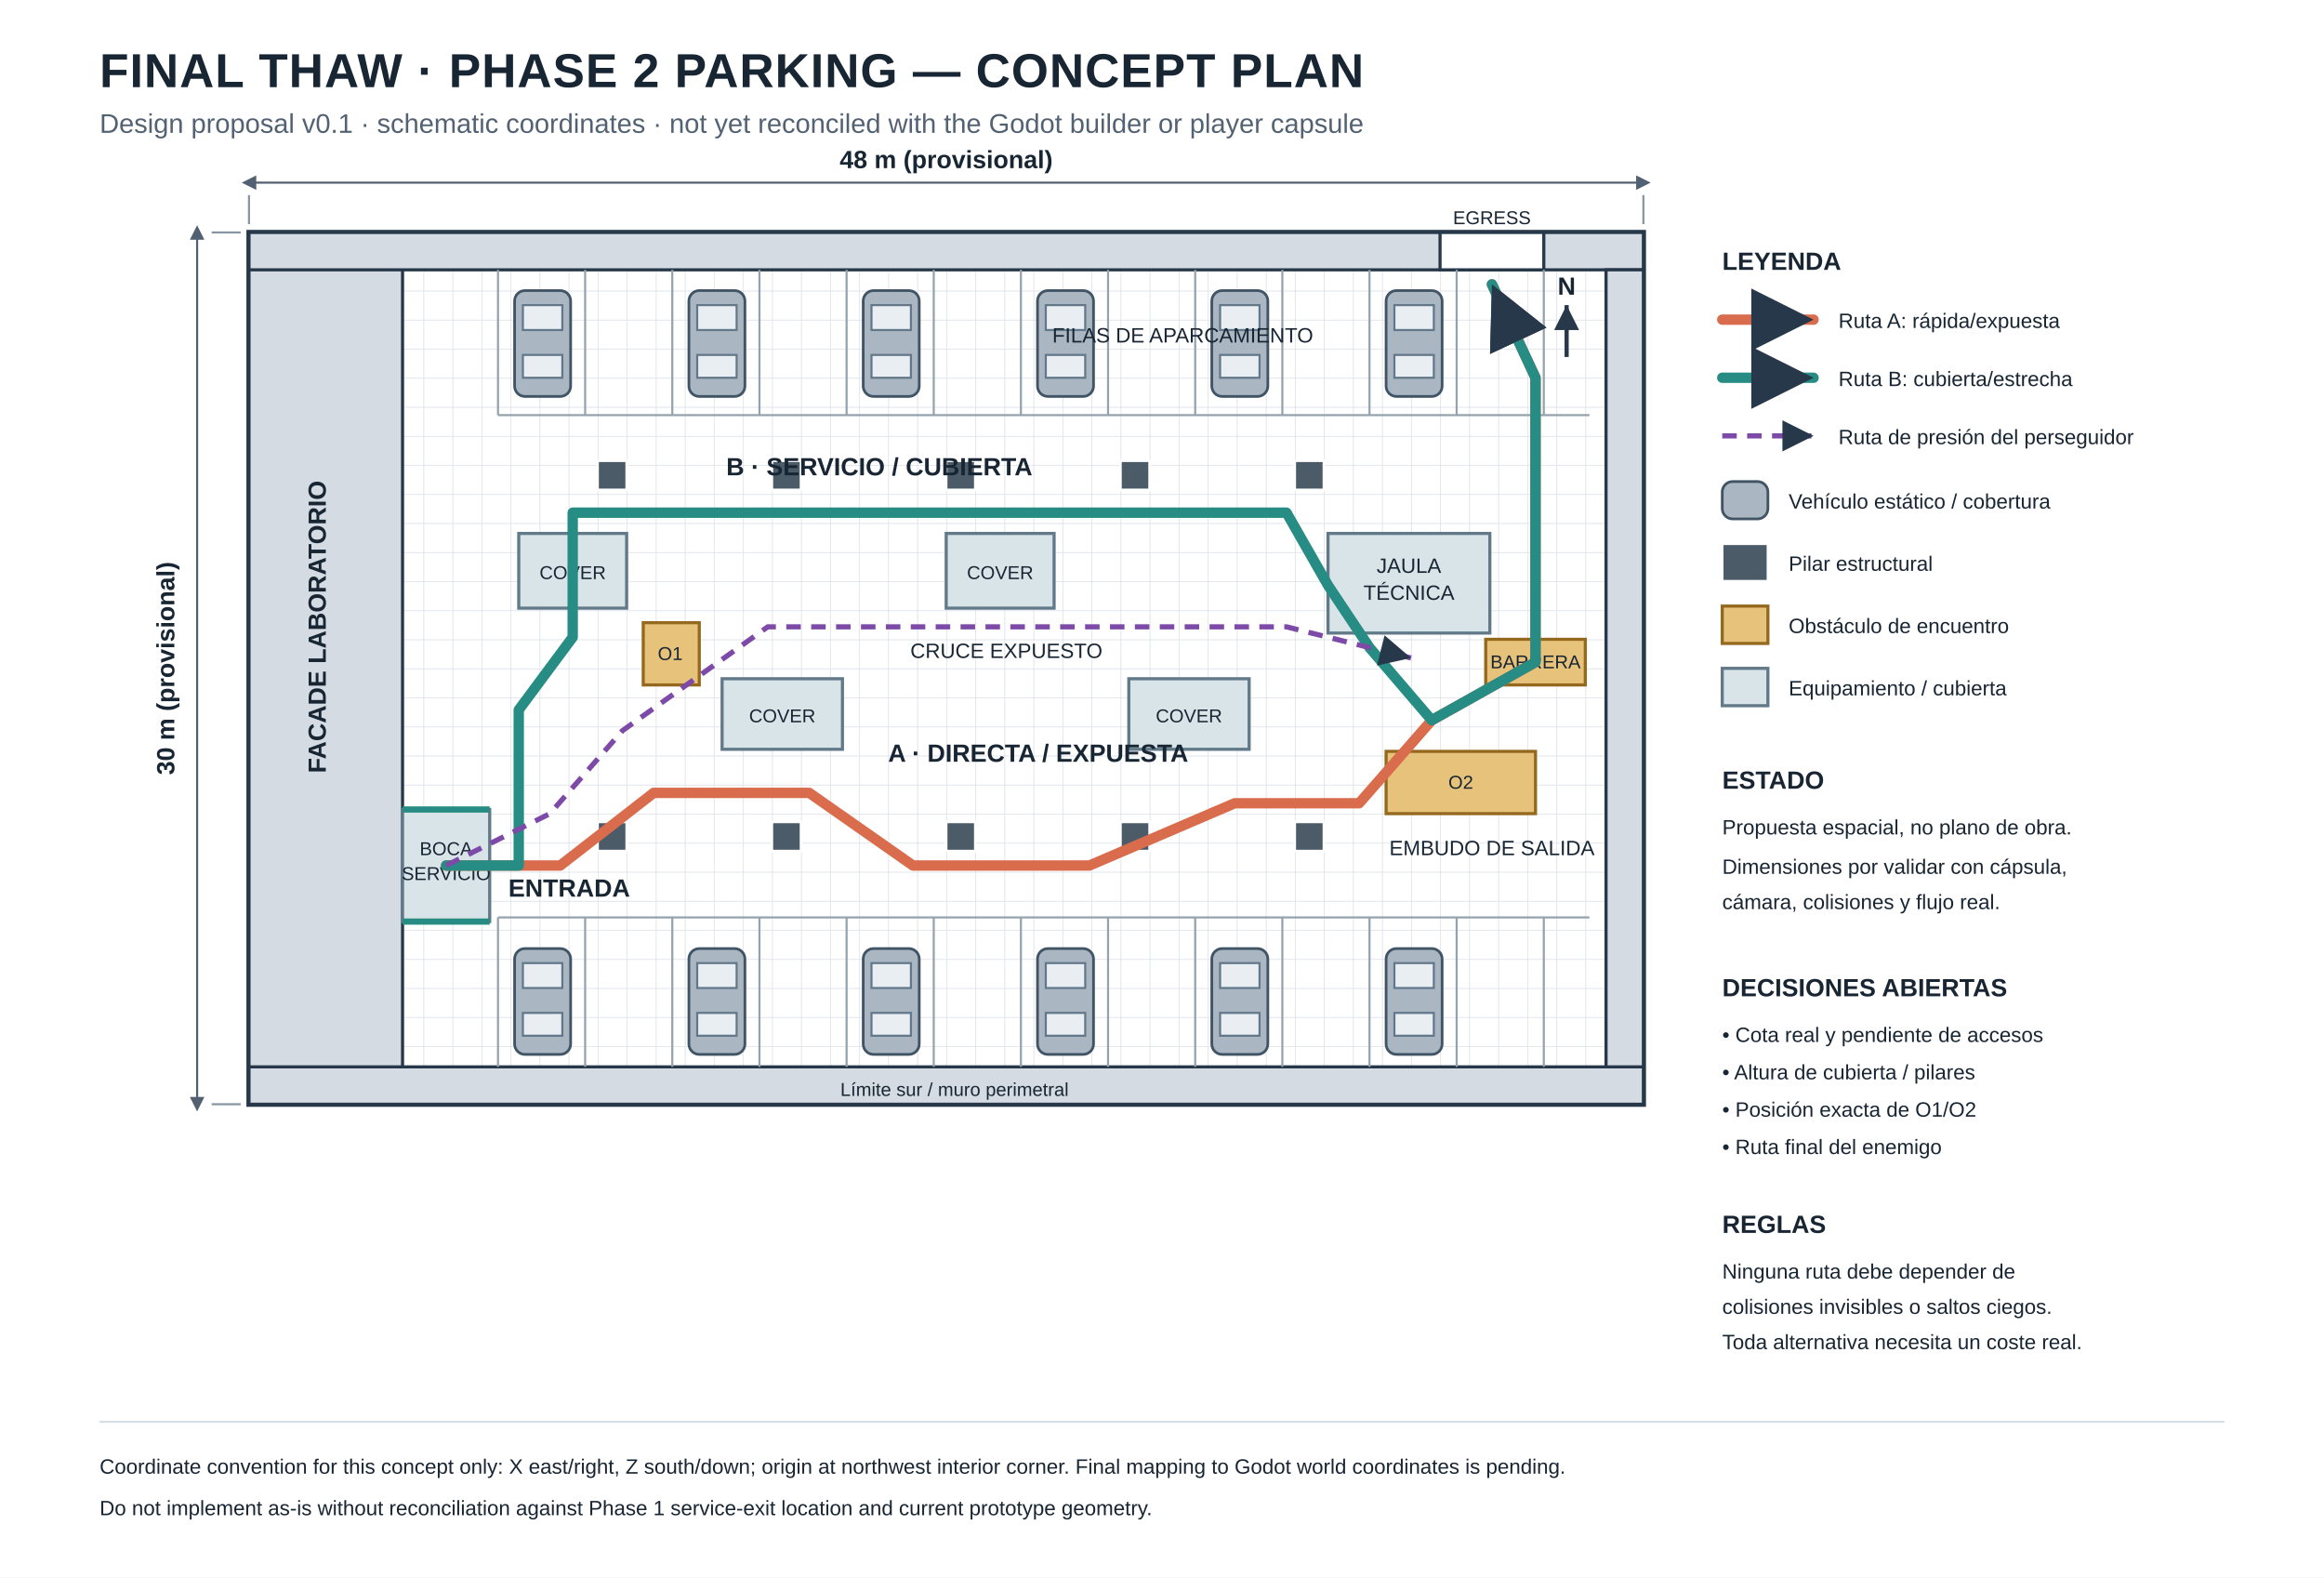
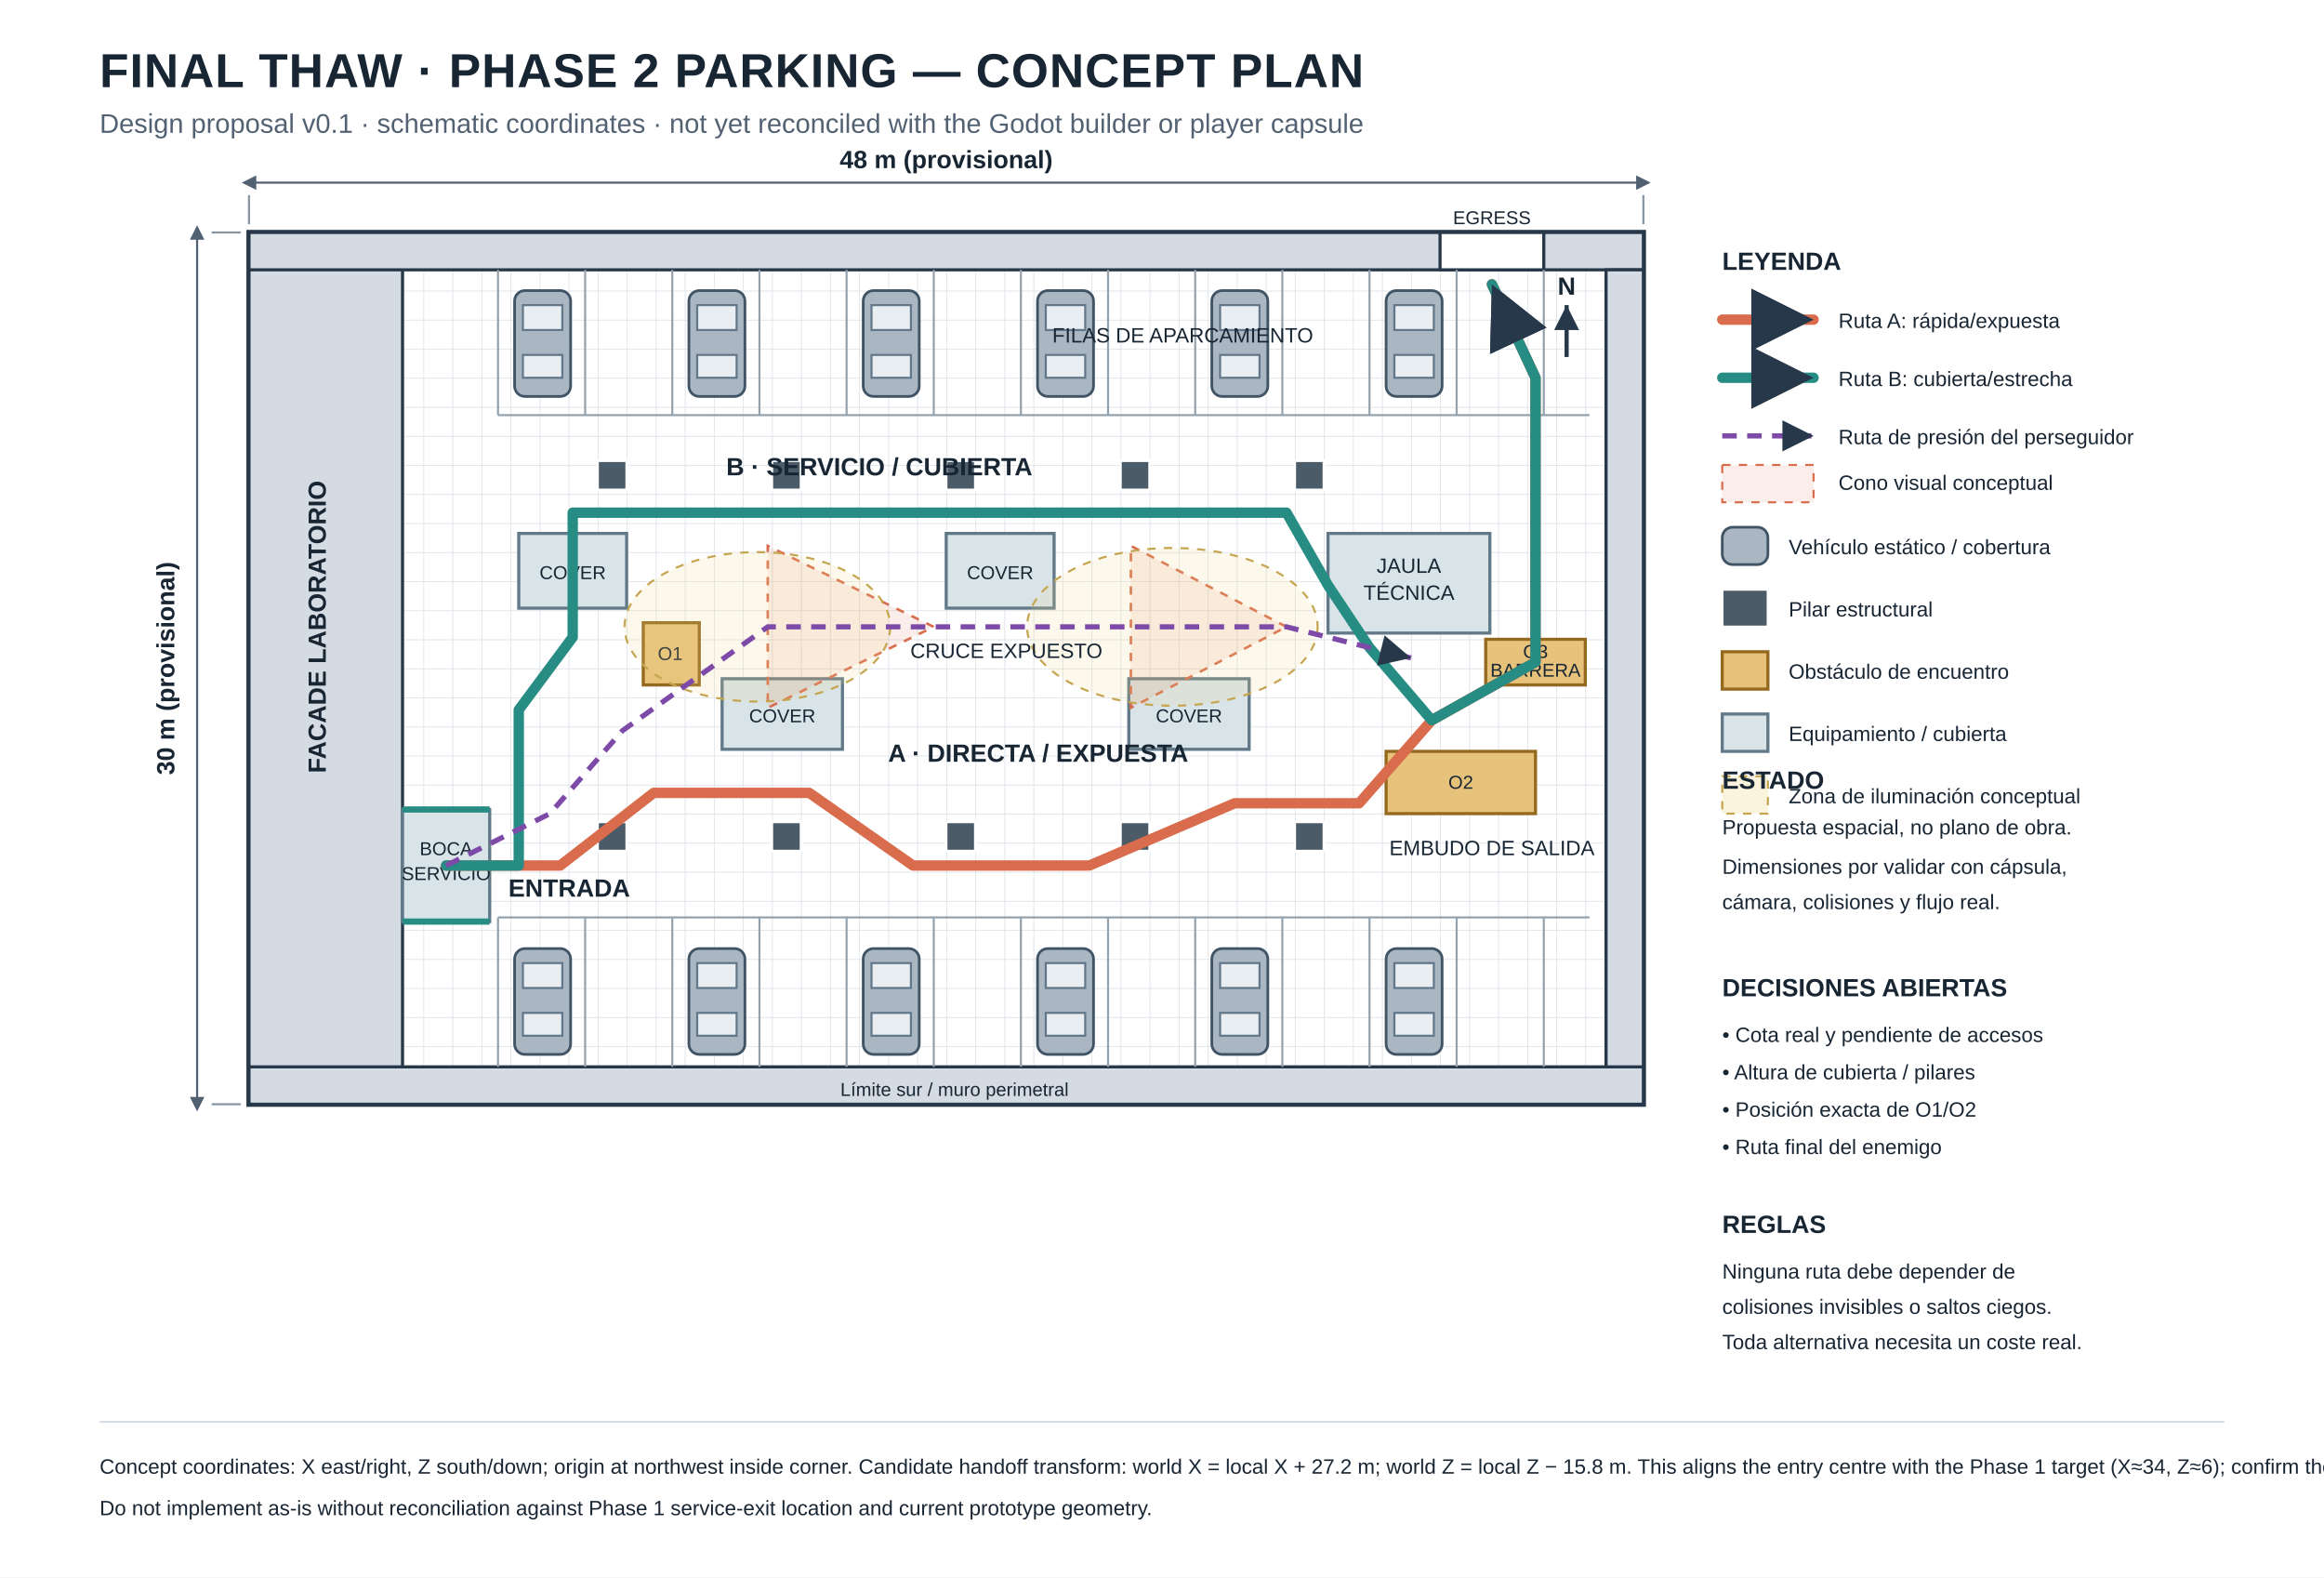
<svg xmlns="http://www.w3.org/2000/svg" width="1120" height="760" viewBox="0 0 1120 760">
  <defs>
    <pattern id="grid" width="14" height="14" patternUnits="userSpaceOnUse">
      <path d="M14 0H0V14" fill="none" stroke="#dce2e8" stroke-width="0.7" />
    </pattern>
    <marker id="arrow" markerWidth="8" markerHeight="8" refX="6" refY="3" orient="auto">
      <path d="M0,0 L6,3 L0,6 Z" fill="#263849" />
    </marker>
    <marker id="dim" markerWidth="7" markerHeight="7" refX="3.5" refY="3.5" orient="auto-start-reverse">
      <path d="M0,0 L7,3.5 L0,7 Z" fill="#526171" />
    </marker>
    <style>
      text{font-family:Arial,Helvetica,sans-serif;fill:#182533}
      .title{font-size:23px;font-weight:700;letter-spacing:.5px}
      .subtitle{font-size:13px;fill:#536273}
      .label{font-size:12px;font-weight:600}
      .small{font-size:10px}
      .tiny{font-size:9px}
      .boundary{fill:#f5f6f7;stroke:#263849;stroke-width:3}
      .wall{fill:#d4dbe2;stroke:#263849;stroke-width:1.5}
      .service{fill:#d9e4e9;stroke:#617988;stroke-width:1.5}
      .car{fill:#aab7c2;stroke:#405465;stroke-width:1.3;rx:5}
      .carGlass{fill:#e8eef2;stroke:#627789;stroke-width:1}
      .column{fill:#4b5b68;stroke:#fff;stroke-width:1.2}
      .obstacle{fill:#e7c27a;stroke:#94691e;stroke-width:1.5}
      .routeA{fill:none;stroke:#d96c4c;stroke-width:5;stroke-linecap:round;stroke-linejoin:round;marker-end:url(#arrow)}
      .routeB{fill:none;stroke:#278c83;stroke-width:5;stroke-linecap:round;stroke-linejoin:round;marker-end:url(#arrow)}
      .threat{fill:none;stroke:#7d4aa8;stroke-width:2.5;stroke-dasharray:7 5;marker-end:url(#arrow)}
      .dimline{stroke:#526171;stroke-width:1;marker-start:url(#dim);marker-end:url(#dim)}
      .thin{stroke:#8795a3;stroke-width:1;fill:none}
    </style>
  </defs>
  <rect width="1120" height="760" fill="#ffffff" />
  <text x="48" y="42" class="title">FINAL THAW · PHASE 2 PARKING — CONCEPT PLAN</text>
  <text x="48" y="64" class="subtitle">Design proposal v0.1 · schematic coordinates · not yet reconciled with the Godot builder or player capsule</text>
  <g transform="translate(120 112)">
    <rect x="0" y="0" width="672" height="420" fill="url(#grid)" stroke="#263849" stroke-width="2.5" />
    <line x1="0" y1="-24" x2="672" y2="-24" class="dimline" />
    <line x1="0" y1="-18" x2="0" y2="-4" class="thin" />
    <line x1="672" y1="-18" x2="672" y2="-4" class="thin" />
    <text x="336" y="-31" class="label" text-anchor="middle">48 m (provisional)</text>
    <line x1="-25" y1="0" x2="-25" y2="420" class="dimline" />
    <line x1="-18" y1="0" x2="-4" y2="0" class="thin" />
    <line x1="-18" y1="420" x2="-4" y2="420" class="thin" />
    <text x="-36" y="210" class="label" text-anchor="middle" transform="rotate(-90 -36 210)">30 m (provisional)</text>
    <rect x="0" y="0" width="74" height="420" class="wall" />
    <text x="37" y="190" class="label" text-anchor="middle" transform="rotate(-90 37 190)">FACADE LABORATORIO</text>
    <rect x="74" y="278" width="42" height="54" class="service" />
    <text x="95" y="300" class="tiny" text-anchor="middle">BOCA</text>
    <text x="95" y="312" class="tiny" text-anchor="middle">SERVICIO</text>
    <path d="M74 278 H116 M74 332 H116" stroke="#278c83" stroke-width="3" />
    <rect x="0" y="0" width="672" height="18" class="wall" />
    <rect x="574" y="0" width="50" height="18" fill="#ffffff" stroke="#263849" stroke-width="1.5" />
    <text x="599" y="-4" class="tiny" text-anchor="middle">EGRESS</text>
    <rect x="654" y="18" width="18" height="402" class="wall" />
    <rect x="0" y="402" width="672" height="18" class="wall" />
    <g stroke="#94a2ad" stroke-width="1" fill="none">
      <path d="M120 18V88 M162 18V88 M204 18V88 M246 18V88 M288 18V88 M330 18V88 M372 18V88 M414 18V88 M456 18V88 M498 18V88 M540 18V88 M582 18V88 M624 18V88" />
      <path d="M120 88H646" />
      <path d="M120 330V402 M162 330V402 M204 330V402 M246 330V402 M288 330V402 M330 330V402 M372 330V402 M414 330V402 M456 330V402 M498 330V402 M540 330V402 M582 330V402 M624 330V402" />
      <path d="M120 330H646" />
    </g>
    <g>
      <g transform="translate(128 28)">
        <rect class="car" width="27" height="51" />
        <rect class="carGlass" x="4" y="7" width="19" height="12" />
        <rect class="carGlass" x="4" y="31" width="19" height="11" />
      </g>
      <g transform="translate(212 28)">
        <rect class="car" width="27" height="51" />
        <rect class="carGlass" x="4" y="7" width="19" height="12" />
        <rect class="carGlass" x="4" y="31" width="19" height="11" />
      </g>
      <g transform="translate(296 28)">
        <rect class="car" width="27" height="51" />
        <rect class="carGlass" x="4" y="7" width="19" height="12" />
        <rect class="carGlass" x="4" y="31" width="19" height="11" />
      </g>
      <g transform="translate(380 28)">
        <rect class="car" width="27" height="51" />
        <rect class="carGlass" x="4" y="7" width="19" height="12" />
        <rect class="carGlass" x="4" y="31" width="19" height="11" />
      </g>
      <g transform="translate(464 28)">
        <rect class="car" width="27" height="51" />
        <rect class="carGlass" x="4" y="7" width="19" height="12" />
        <rect class="carGlass" x="4" y="31" width="19" height="11" />
      </g>
      <g transform="translate(548 28)">
        <rect class="car" width="27" height="51" />
        <rect class="carGlass" x="4" y="7" width="19" height="12" />
        <rect class="carGlass" x="4" y="31" width="19" height="11" />
      </g>
      <g transform="translate(128 345)">
        <rect class="car" width="27" height="51" />
        <rect class="carGlass" x="4" y="7" width="19" height="12" />
        <rect class="carGlass" x="4" y="31" width="19" height="11" />
      </g>
      <g transform="translate(212 345)">
        <rect class="car" width="27" height="51" />
        <rect class="carGlass" x="4" y="7" width="19" height="12" />
        <rect class="carGlass" x="4" y="31" width="19" height="11" />
      </g>
      <g transform="translate(296 345)">
        <rect class="car" width="27" height="51" />
        <rect class="carGlass" x="4" y="7" width="19" height="12" />
        <rect class="carGlass" x="4" y="31" width="19" height="11" />
      </g>
      <g transform="translate(380 345)">
        <rect class="car" width="27" height="51" />
        <rect class="carGlass" x="4" y="7" width="19" height="12" />
        <rect class="carGlass" x="4" y="31" width="19" height="11" />
      </g>
      <g transform="translate(464 345)">
        <rect class="car" width="27" height="51" />
        <rect class="carGlass" x="4" y="7" width="19" height="12" />
        <rect class="carGlass" x="4" y="31" width="19" height="11" />
      </g>
      <g transform="translate(548 345)">
        <rect class="car" width="27" height="51" />
        <rect class="carGlass" x="4" y="7" width="19" height="12" />
        <rect class="carGlass" x="4" y="31" width="19" height="11" />
      </g>
    </g>
    <g>
      <rect x="168" y="110" width="14" height="14" class="column" />
      <rect x="252" y="110" width="14" height="14" class="column" />
      <rect x="336" y="110" width="14" height="14" class="column" />
      <rect x="420" y="110" width="14" height="14" class="column" />
      <rect x="504" y="110" width="14" height="14" class="column" />
      <rect x="168" y="284" width="14" height="14" class="column" />
      <rect x="252" y="284" width="14" height="14" class="column" />
      <rect x="336" y="284" width="14" height="14" class="column" />
      <rect x="420" y="284" width="14" height="14" class="column" />
      <rect x="504" y="284" width="14" height="14" class="column" />
    </g>
    <rect x="520" y="145" width="78" height="48" class="service" />
    <text x="559" y="164" class="small" text-anchor="middle">JAULA</text>
    <text x="559" y="177" class="small" text-anchor="middle">TÉCNICA</text>
    <rect x="596" y="196" width="48" height="22" class="obstacle" />
-     <text x="620" y="210" class="tiny" text-anchor="middle">BARRERA</text>
+     <text x="620" y="205" class="tiny" text-anchor="middle">O3</text>
+     <text x="620" y="214" class="tiny" text-anchor="middle">BARRERA</text>
    <rect x="548" y="250" width="72" height="30" class="obstacle" />
    <text x="584" y="268" class="tiny" text-anchor="middle">O2</text>
    <rect x="130" y="145" width="52" height="36" class="service" />
    <text x="156" y="167" class="tiny" text-anchor="middle">COVER</text>
    <rect x="228" y="215" width="58" height="34" class="service" />
    <text x="257" y="236" class="tiny" text-anchor="middle">COVER</text>
    <rect x="336" y="145" width="52" height="36" class="service" />
    <text x="362" y="167" class="tiny" text-anchor="middle">COVER</text>
    <rect x="424" y="215" width="58" height="34" class="service" />
    <text x="453" y="236" class="tiny" text-anchor="middle">COVER</text>
    <rect x="190" y="188" width="27" height="30" class="obstacle" />
    <text x="203" y="206" class="tiny" text-anchor="middle">O1</text>
+     <path d="M330 190 L250 151 L250 229 Z" fill="#d96c4c" fill-opacity=".12" stroke="#d96c4c" stroke-width="1.2" stroke-dasharray="4 4" />
+     <path d="M500 190 L425 151 L425 229 Z" fill="#d96c4c" fill-opacity=".12" stroke="#d96c4c" stroke-width="1.2" stroke-dasharray="4 4" />
+     <ellipse cx="245" cy="190" rx="64" ry="36" fill="#f0d88b" fill-opacity=".17" stroke="#c5a54f" stroke-width="1" stroke-dasharray="4 4" />
+     <ellipse cx="445" cy="190" rx="70" ry="38" fill="#f0d88b" fill-opacity=".17" stroke="#c5a54f" stroke-width="1" stroke-dasharray="4 4" />
    <path d="M95 305 L150 305 L195 270 L270 270 L320 305 L405 305 L475 275 L535 275 L570 235 L620 207 L620 70 L599 25" class="routeA" />
    <path d="M95 305 L130 305 L130 230 L156 195 L156 135 L220 135 L290 135 L362 135 L450 135 L500 135 L520 170 L540 200 L570 235 L620 207 L620 70 L599 25" class="routeB" />
    <path d="M95 305 L145 280 L180 240 L250 190 L330 190 L415 190 L500 190 L560 205" class="threat" />
    <text x="125" y="320" class="label">ENTRADA</text>
    <text x="308" y="255" class="label" fill="#b94e30">A · DIRECTA / EXPUESTA</text>
    <text x="230" y="117" class="label" fill="#1b746d">B · SERVICIO / CUBIERTA</text>
    <text x="365" y="205" class="small" text-anchor="middle">CRUCE EXPUESTO</text>
    <text x="599" y="300" class="small" text-anchor="middle">EMBUDO DE SALIDA</text>
    <text x="450" y="53" class="small" text-anchor="middle">FILAS DE APARCAMIENTO</text>
    <text x="340" y="416" class="tiny" text-anchor="middle">Límite sur / muro perimetral</text>
    <path d="M635 60 L635 35" stroke="#263849" stroke-width="2" marker-end="url(#arrow)" />
    <text x="635" y="30" class="label" text-anchor="middle">N</text>
  </g>
  <g transform="translate(830 130)">
    <text x="0" y="0" class="label">LEYENDA</text>
    <line x1="0" y1="24" x2="44" y2="24" class="routeA" />
    <text x="56" y="28" class="small">Ruta A: rápida/expuesta</text>
    <line x1="0" y1="52" x2="44" y2="52" class="routeB" />
    <text x="56" y="56" class="small">Ruta B: cubierta/estrecha</text>
    <line x1="0" y1="80" x2="44" y2="80" class="threat" />
    <text x="56" y="84" class="small">Ruta de presión del perseguidor</text>
-     <rect x="0" y="102" width="22" height="18" class="car" />
-     <text x="32" y="115" class="small">Vehículo estático / cobertura</text>
-     <rect x="0" y="132" width="22" height="18" class="column" />
-     <text x="32" y="145" class="small">Pilar estructural</text>
-     <rect x="0" y="162" width="22" height="18" class="obstacle" />
-     <text x="32" y="175" class="small">Obstáculo de encuentro</text>
-     <rect x="0" y="192" width="22" height="18" class="service" />
-     <text x="32" y="205" class="small">Equipamiento / cubierta</text>
+     <rect x="0" y="94" width="44" height="18" fill="#d96c4c" fill-opacity=".12" stroke="#d96c4c" stroke-dasharray="4 4" />
+     <text x="56" y="106" class="small">Cono visual conceptual</text>
+     <rect x="0" y="124" width="22" height="18" class="car" />
+     <text x="32" y="137" class="small">Vehículo estático / cobertura</text>
+     <rect x="0" y="154" width="22" height="18" class="column" />
+     <text x="32" y="167" class="small">Pilar estructural</text>
+     <rect x="0" y="184" width="22" height="18" class="obstacle" />
+     <text x="32" y="197" class="small">Obstáculo de encuentro</text>
+     <rect x="0" y="214" width="22" height="18" class="service" />
+     <text x="32" y="227" class="small">Equipamiento / cubierta</text>
+     <rect x="0" y="244" width="22" height="18" fill="#f0d88b" fill-opacity=".3" stroke="#c5a54f" stroke-dasharray="4 4" />
+     <text x="32" y="257" class="small">Zona de iluminación conceptual</text>
    <text x="0" y="250" class="label">ESTADO</text>
    <text x="0" y="272" class="small">Propuesta espacial, no plano de obra.</text>
    <text x="0" y="291" class="small">Dimensiones por validar con cápsula,</text>
    <text x="0" y="308" class="small">cámara, colisiones y flujo real.</text>
    <text x="0" y="350" class="label">DECISIONES ABIERTAS</text>
    <text x="0" y="372" class="small">• Cota real y pendiente de accesos</text>
    <text x="0" y="390" class="small">• Altura de cubierta / pilares</text>
    <text x="0" y="408" class="small">• Posición exacta de O1/O2</text>
    <text x="0" y="426" class="small">• Ruta final del enemigo</text>
    <text x="0" y="464" class="label">REGLAS</text>
    <text x="0" y="486" class="small">Ninguna ruta debe depender de</text>
    <text x="0" y="503" class="small">colisiones invisibles o saltos ciegos.</text>
    <text x="0" y="520" class="small">Toda alternativa necesita un coste real.</text>
  </g>
  <line x1="48" y1="685" x2="1072" y2="685" stroke="#d6dde4" />
-   <text x="48" y="710" class="small">Coordinate convention for this concept only: X east/right, Z south/down; origin at northwest interior corner. Final mapping to Godot world coordinates is pending.</text>
+   <text x="48" y="710" class="small">Concept coordinates: X east/right, Z south/down; origin at northwest inside corner. Candidate handoff transform: world X = local X + 27.2 m; world Z = local Z − 15.8 m. This aligns the entry centre with the Phase 1 target (X≈34, Z≈6); confirm the actual opening footprint and elevation before approval.</text>
  <text x="48" y="730" class="small">Do not implement as-is without reconciliation against Phase 1 service-exit location and current prototype geometry.</text>
</svg>
